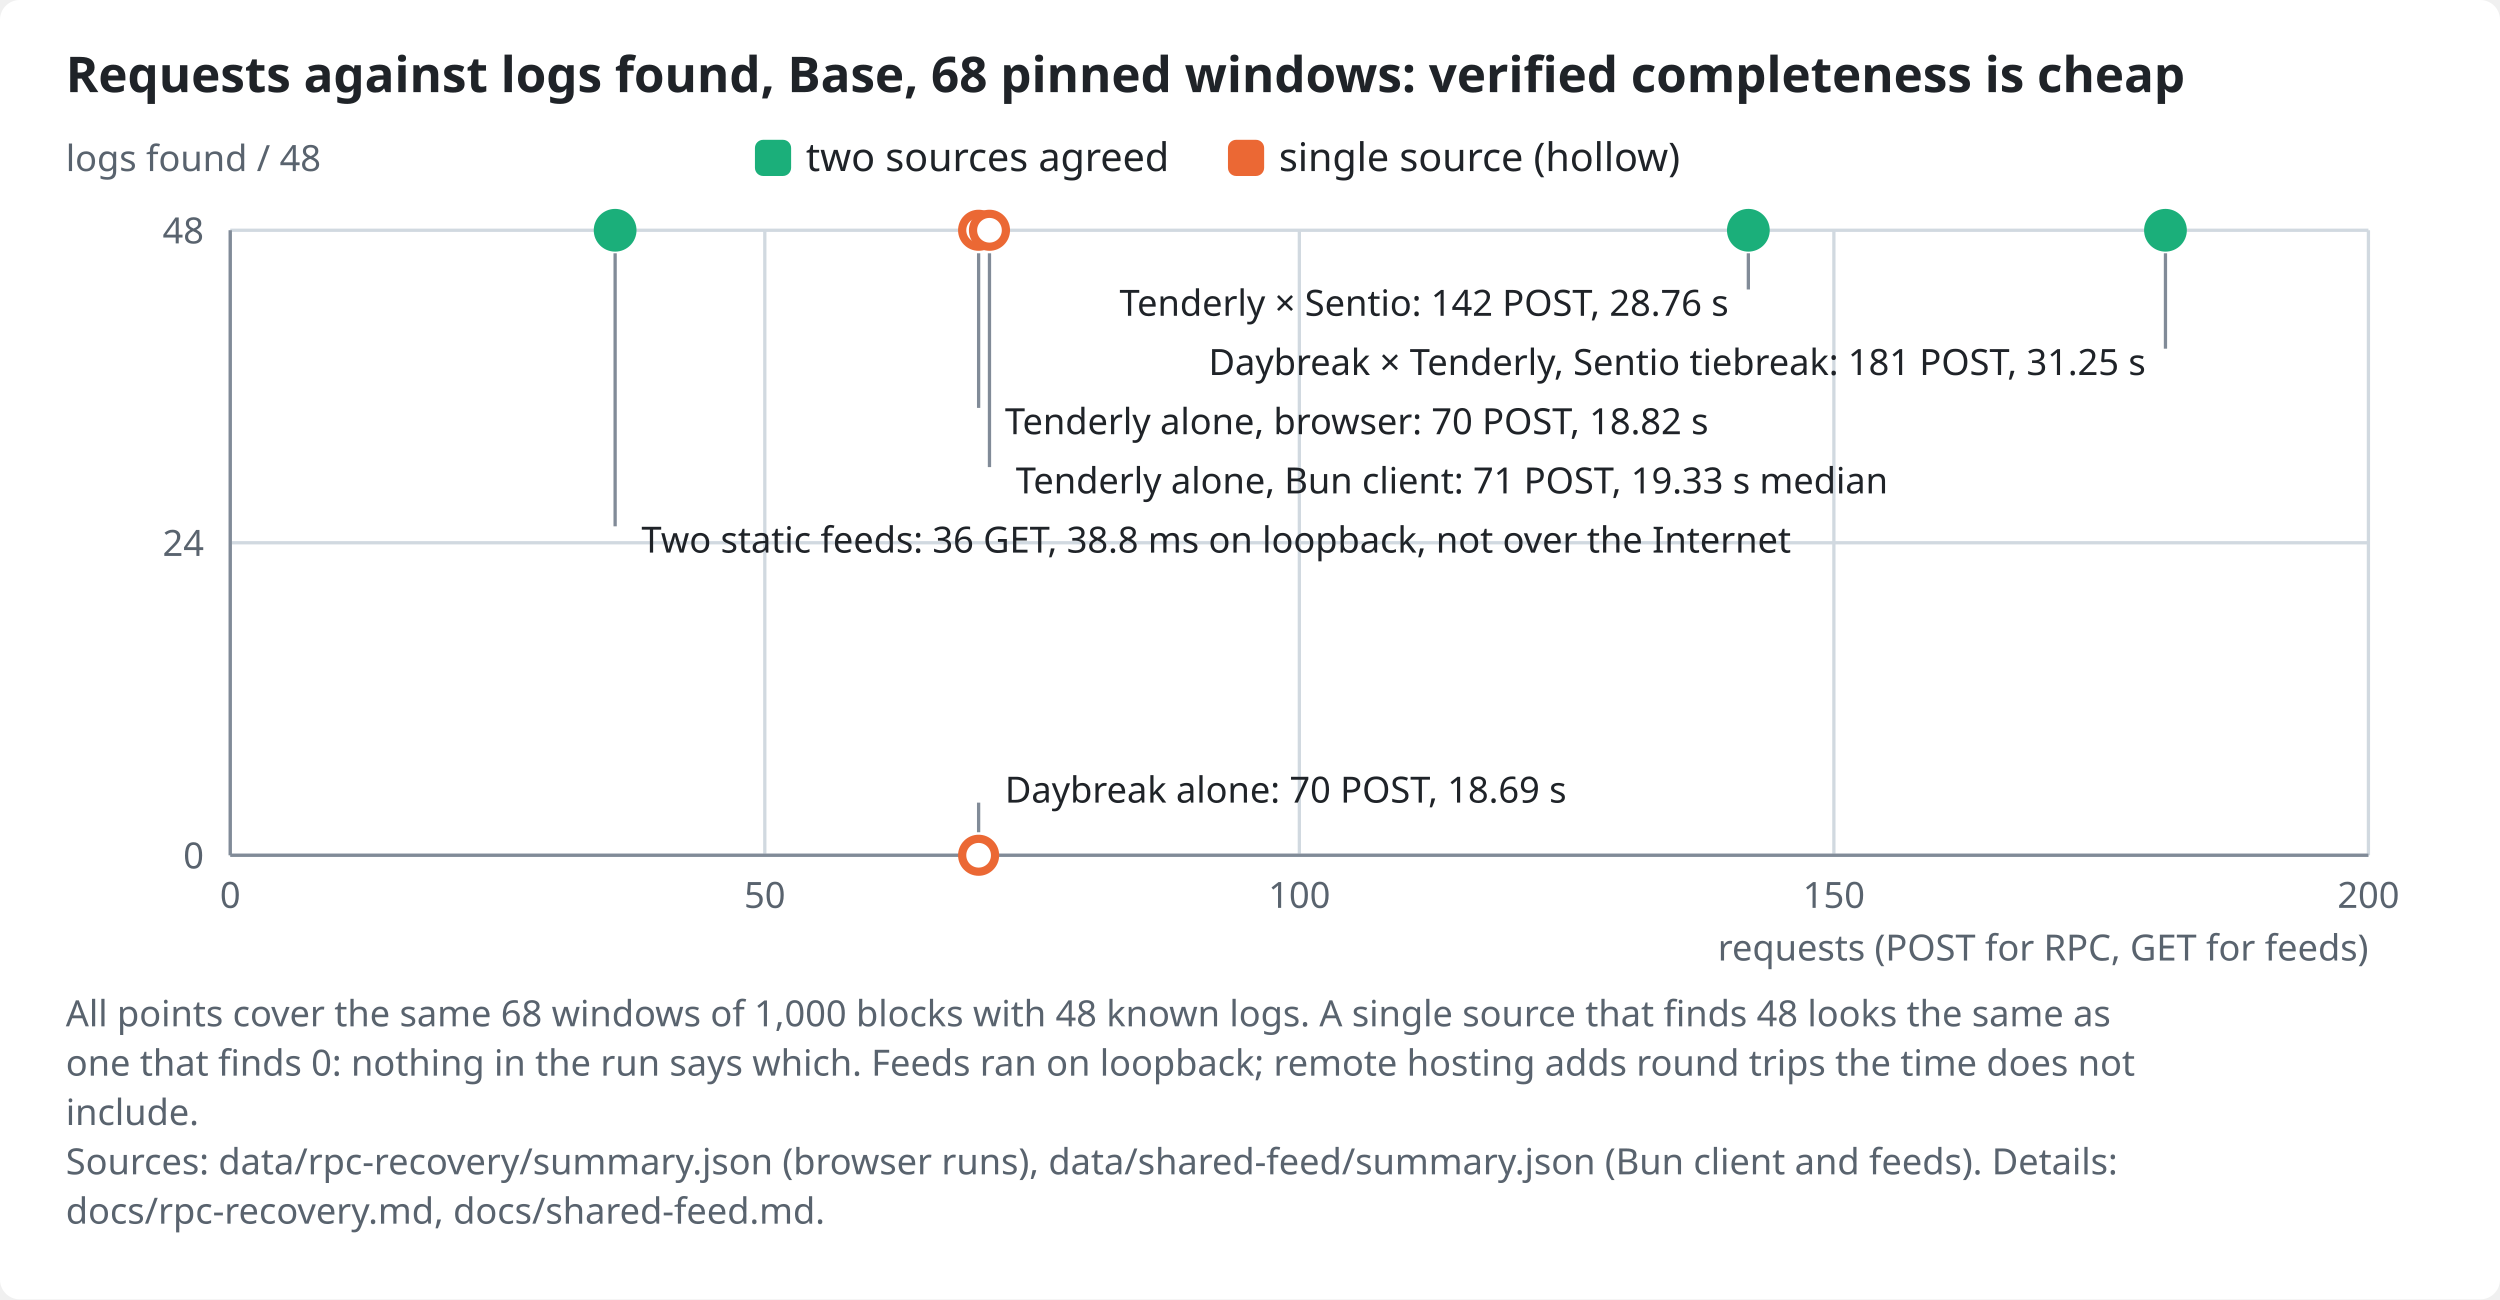
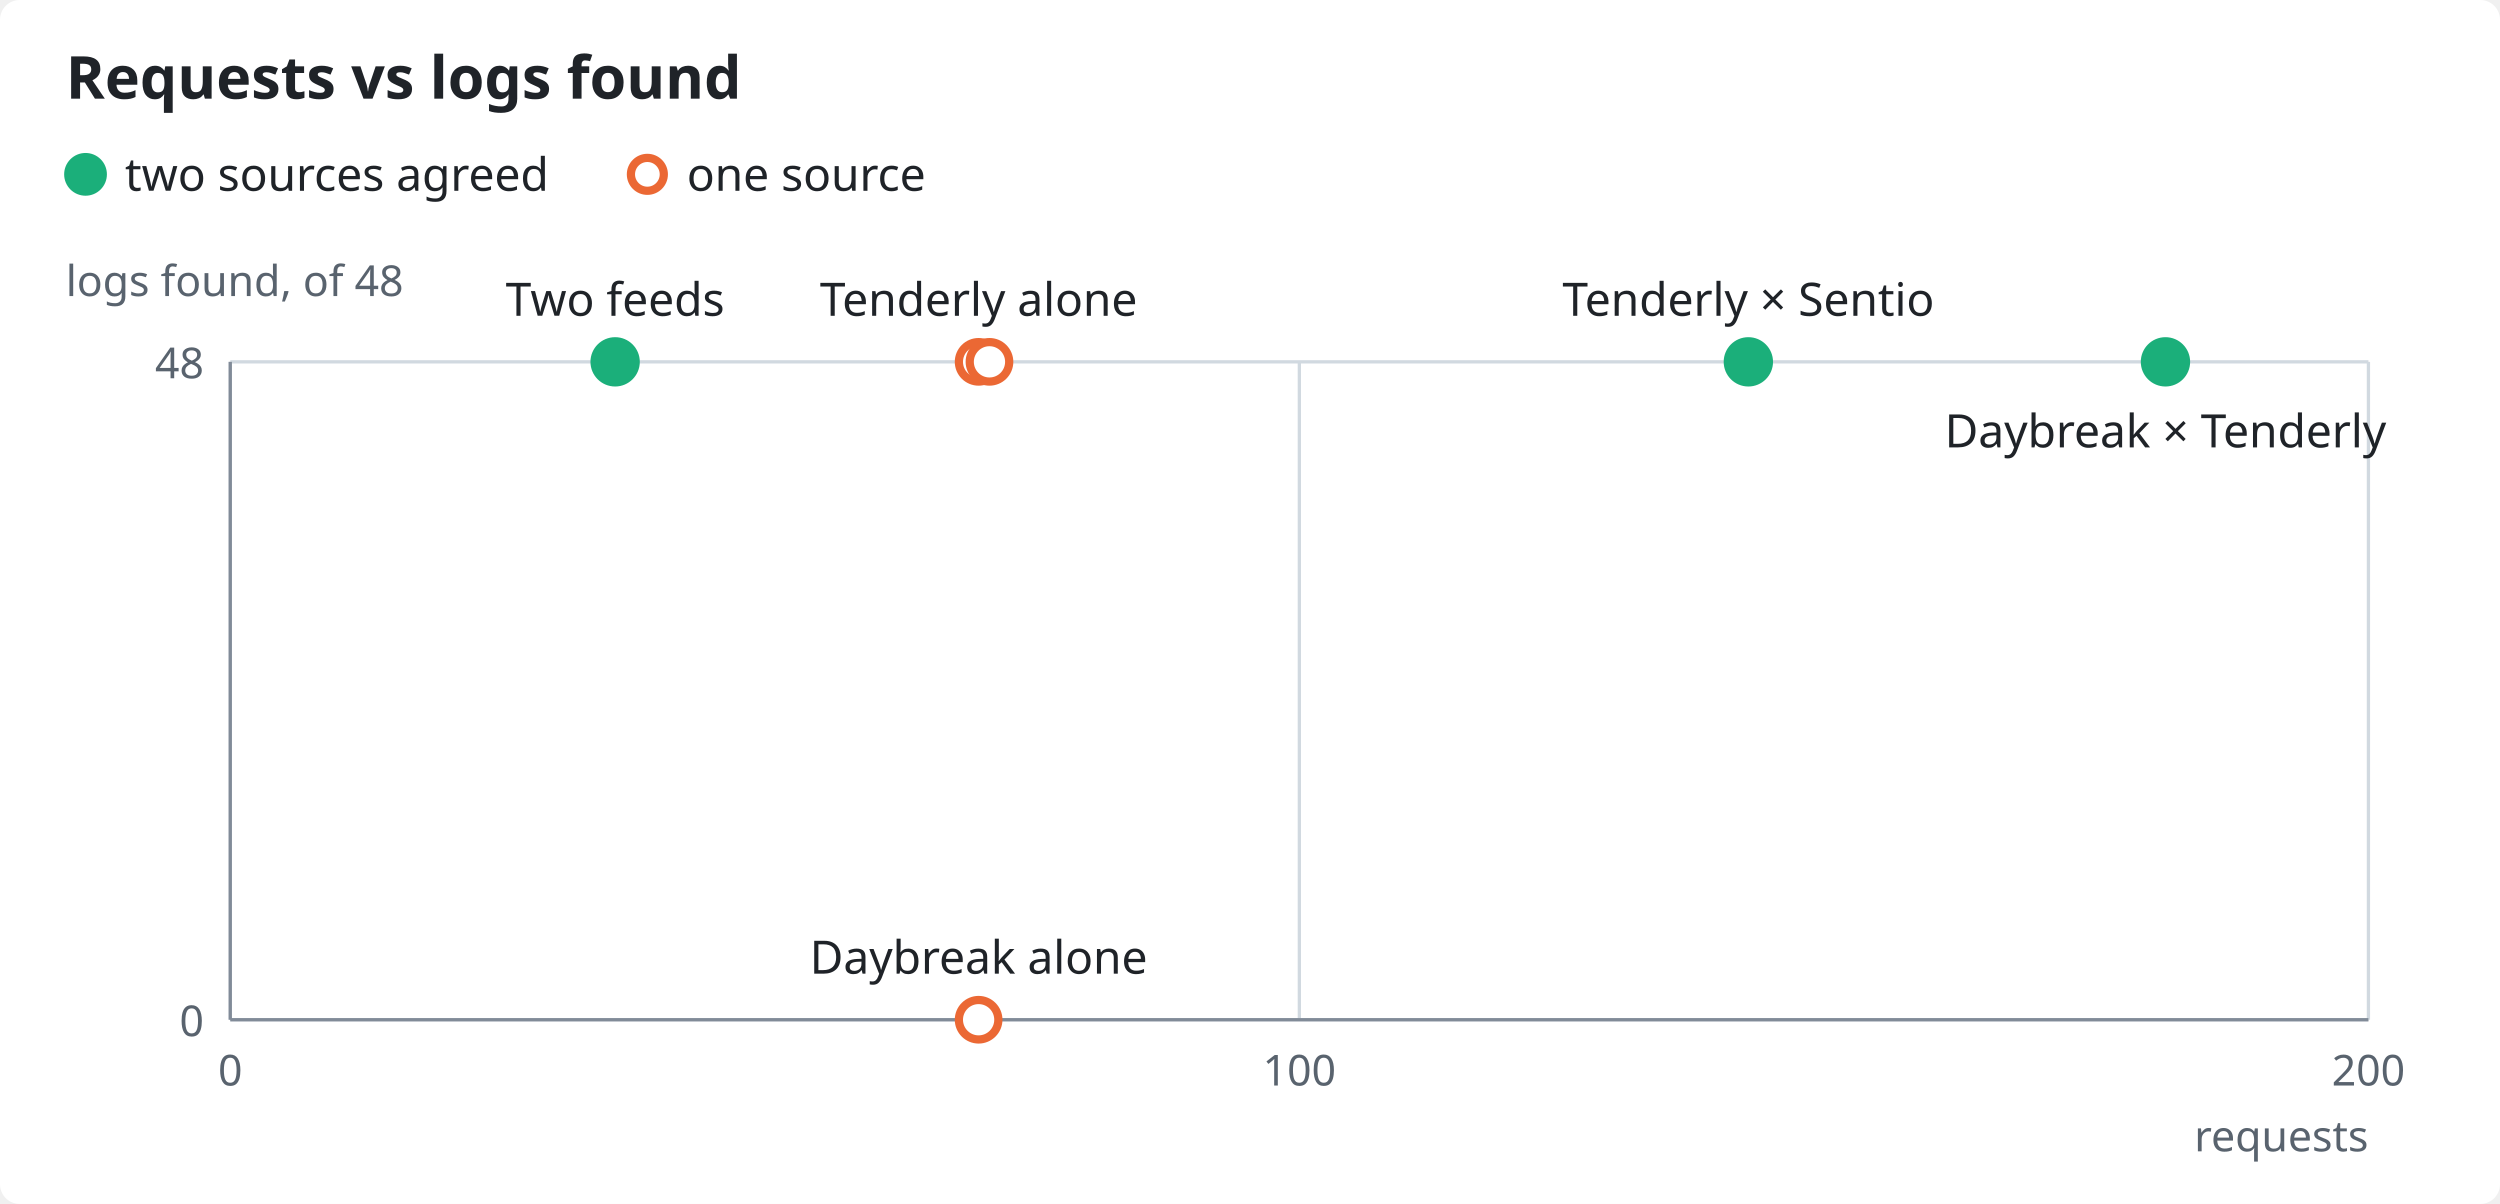
- <svg xmlns="http://www.w3.org/2000/svg" width="760" height="395" viewBox="0 0 760 395" role="img" aria-label="Requests against logs found per strategy on the pinned Base windows">
+ <svg xmlns="http://www.w3.org/2000/svg" width="760" height="366" viewBox="0 0 760 366" role="img" aria-label="Requests against logs found per strategy on the pinned Base windows">
  <style>
  .bg { fill: #ffffff; }
  .ink { fill: #1f2328; }
  .muted { fill: #59636e; }
  .grid { stroke: #d1d9e0; }
  .axis { stroke: #818b98; }
  .gap { stroke: #ffffff; }
  .s1 { fill: #2a78d6; stroke: #2a78d6; }
  .s2 { fill: #eb6834; stroke: #eb6834; }
  .s3 { fill: #1baf7a; stroke: #1baf7a; }
  .band { fill: #818b98; fill-opacity: 0.16; }
  .hollow { fill: #ffffff; }
  @media (prefers-color-scheme: dark) {
    .bg { fill: #0d1117; }
    .ink { fill: #f0f6fc; }
    .muted { fill: #9198a1; }
    .grid { stroke: #2f353d; }
    .axis { stroke: #656c76; }
    .gap { stroke: #0d1117; }
    .s1 { fill: #3987e5; stroke: #3987e5; }
    .s2 { fill: #d95926; stroke: #d95926; }
    .s3 { fill: #199e70; stroke: #199e70; }
    .band { fill: #9198a1; fill-opacity: 0.18; }
    .hollow { fill: #0d1117; }
  }
  text { font-family: -apple-system, BlinkMacSystemFont, "Segoe UI", "Noto Sans", Helvetica, Arial, sans-serif; }
-   .title { font-size: 15px; font-weight: 600; }
-   .label { font-size: 12px; }
-   .small { font-size: 11px; }
+   .title { font-size: 18px; font-weight: 600; }
+   .label { font-size: 14px; }
+   .small { font-size: 13px; }
</style>
-   <rect class="bg" x="0" y="0" width="760" height="395" rx="6" />
-   <text x="20" y="28" class="title ink" text-anchor="start">Requests against logs found, Base, 68 pinned windows: verified completeness is cheap</text>
-   <rect x="230" y="43" width="10" height="10" class="s3" rx="2" />
-   <text x="245" y="52" class="label ink" text-anchor="start">two sources agreed</text>
-   <rect x="373.8" y="43" width="10" height="10" class="s2" rx="2" />
-   <text x="388.8" y="52" class="label ink" text-anchor="start">single source (hollow)</text>
-   <line x1="70" y1="70" x2="70" y2="260" class="grid" />
-   <text x="70" y="276" class="small muted" text-anchor="middle">0</text>
-   <line x1="232.5" y1="70" x2="232.5" y2="260" class="grid" />
-   <text x="232.5" y="276" class="small muted" text-anchor="middle">50</text>
-   <line x1="395" y1="70" x2="395" y2="260" class="grid" />
-   <text x="395" y="276" class="small muted" text-anchor="middle">100</text>
-   <line x1="557.5" y1="70" x2="557.5" y2="260" class="grid" />
-   <text x="557.5" y="276" class="small muted" text-anchor="middle">150</text>
-   <line x1="720" y1="70" x2="720" y2="260" class="grid" />
-   <text x="720" y="276" class="small muted" text-anchor="middle">200</text>
-   <line x1="70" y1="260" x2="720" y2="260" class="grid" />
-   <text x="62" y="264" class="small muted" text-anchor="end">0</text>
-   <line x1="70" y1="165" x2="720" y2="165" class="grid" />
-   <text x="62" y="169" class="small muted" text-anchor="end">24</text>
-   <line x1="70" y1="70" x2="720" y2="70" class="grid" />
-   <text x="62" y="74" class="small muted" text-anchor="end">48</text>
-   <line x1="70" y1="260" x2="720" y2="260" class="axis" />
-   <line x1="70" y1="70" x2="70" y2="260" class="axis" />
-   <text x="720" y="292" class="small muted" text-anchor="end">requests (POST for RPC, GET for feeds)</text>
-   <text x="20" y="52" class="small muted" text-anchor="start">logs found / 48</text>
-   <line x1="187" y1="77" x2="187" y2="160" class="axis" />
-   <circle cx="187" cy="70" r="6" class="s3" />
-   <text x="195" y="168" class="small ink" text-anchor="start">Two static feeds: 36 GET, 38.8 ms on loopback, not over the Internet</text>
-   <line x1="297.5" y1="77" x2="297.5" y2="124" class="axis" />
-   <circle cx="297.5" cy="70" r="5" class="s2 hollow" stroke-width="2.5" />
-   <text x="305.5" y="132" class="small ink" text-anchor="start">Tenderly alone, browser: 70 POST, 18.82 s</text>
-   <line x1="300.8" y1="77" x2="300.8" y2="142" class="axis" />
-   <circle cx="300.8" cy="70" r="5" class="s2 hollow" stroke-width="2.5" />
-   <text x="308.8" y="150" class="small ink" text-anchor="start">Tenderly alone, Bun client: 71 POST, 19.33 s median</text>
-   <line x1="531.5" y1="77" x2="531.5" y2="88" class="axis" />
-   <circle cx="531.5" cy="70" r="6" class="s3" />
-   <text x="525.5" y="96" class="small ink" text-anchor="end">Tenderly × Sentio: 142 POST, 28.76 s</text>
-   <line x1="658.3" y1="77" x2="658.3" y2="106" class="axis" />
-   <circle cx="658.3" cy="70" r="6" class="s3" />
-   <text x="652.3" y="114" class="small ink" text-anchor="end">Daybreak × Tenderly, Sentio tiebreak: 181 POST, 31.25 s</text>
-   <line x1="297.5" y1="253" x2="297.5" y2="244" class="axis" />
-   <circle cx="297.5" cy="260" r="5" class="s2 hollow" stroke-width="2.5" />
-   <text x="305.5" y="244" class="small ink" text-anchor="start">Daybreak alone: 70 POST, 18.69 s</text>
-   <text x="20" y="312" class="small muted" text-anchor="start">All points cover the same 68 windows of 1,000 blocks with 48 known logs. A single source that finds 48 looks the same as</text>
-   <text x="20" y="327" class="small muted" text-anchor="start">one that finds 0: nothing in the run says which. Feeds ran on loopback; remote hosting adds round trips the time does not</text>
-   <text x="20" y="342" class="small muted" text-anchor="start">include.</text>
-   <text x="20" y="357" class="small muted" text-anchor="start">Sources: data/rpc-recovery/summary.json (browser runs), data/shared-feed/summary.json (Bun client and feeds). Details:</text>
-   <text x="20" y="372" class="small muted" text-anchor="start">docs/rpc-recovery.md, docs/shared-feed.md.</text>
+   <rect class="bg" x="0" y="0" width="760" height="366" rx="6" />
+   <text x="20" y="30" class="title ink" text-anchor="start">Requests vs logs found</text>
+   <circle cx="26" cy="53" r="6" class="s3" />
+   <text x="38" y="58" class="label ink" text-anchor="start">two sources agreed</text>
+   <circle cx="196.8" cy="53" r="5" class="s2 hollow" stroke-width="2.5" />
+   <text x="208.8" y="58" class="label ink" text-anchor="start">one source</text>
+   <text x="20" y="90" class="small muted" text-anchor="start">logs found, of 48</text>
+   <line x1="70" y1="110" x2="70" y2="310" class="grid" />
+   <text x="70" y="330" class="small muted" text-anchor="middle">0</text>
+   <line x1="395" y1="110" x2="395" y2="310" class="grid" />
+   <text x="395" y="330" class="small muted" text-anchor="middle">100</text>
+   <line x1="720" y1="110" x2="720" y2="310" class="grid" />
+   <text x="720" y="330" class="small muted" text-anchor="middle">200</text>
+   <line x1="70" y1="310" x2="720" y2="310" class="grid" />
+   <text x="62" y="315" class="small muted" text-anchor="end">0</text>
+   <line x1="70" y1="110" x2="720" y2="110" class="grid" />
+   <text x="62" y="115" class="small muted" text-anchor="end">48</text>
+   <line x1="70" y1="310" x2="720" y2="310" class="axis" />
+   <line x1="70" y1="110" x2="70" y2="310" class="axis" />
+   <text x="720" y="350" class="small muted" text-anchor="end">requests</text>
+   <circle cx="187" cy="110" r="7" class="s3" />
+   <text x="187" y="96" class="label ink" text-anchor="middle">Two feeds</text>
+   <circle cx="297.5" cy="110" r="6" class="s2 hollow" stroke-width="2.5" />
+   <text x="297.5" y="96" class="label ink" text-anchor="middle">Tenderly alone</text>
+   <circle cx="300.8" cy="110" r="6" class="s2 hollow" stroke-width="2.5" />
+   <circle cx="531.5" cy="110" r="7" class="s3" />
+   <text x="531.5" y="96" class="label ink" text-anchor="middle">Tenderly × Sentio</text>
+   <circle cx="658.3" cy="110" r="7" class="s3" />
+   <text x="658.3" y="136" class="label ink" text-anchor="middle">Daybreak × Tenderly</text>
+   <circle cx="297.5" cy="310" r="6" class="s2 hollow" stroke-width="2.5" />
+   <text x="297.5" y="296" class="label ink" text-anchor="middle">Daybreak alone</text>
</svg>
